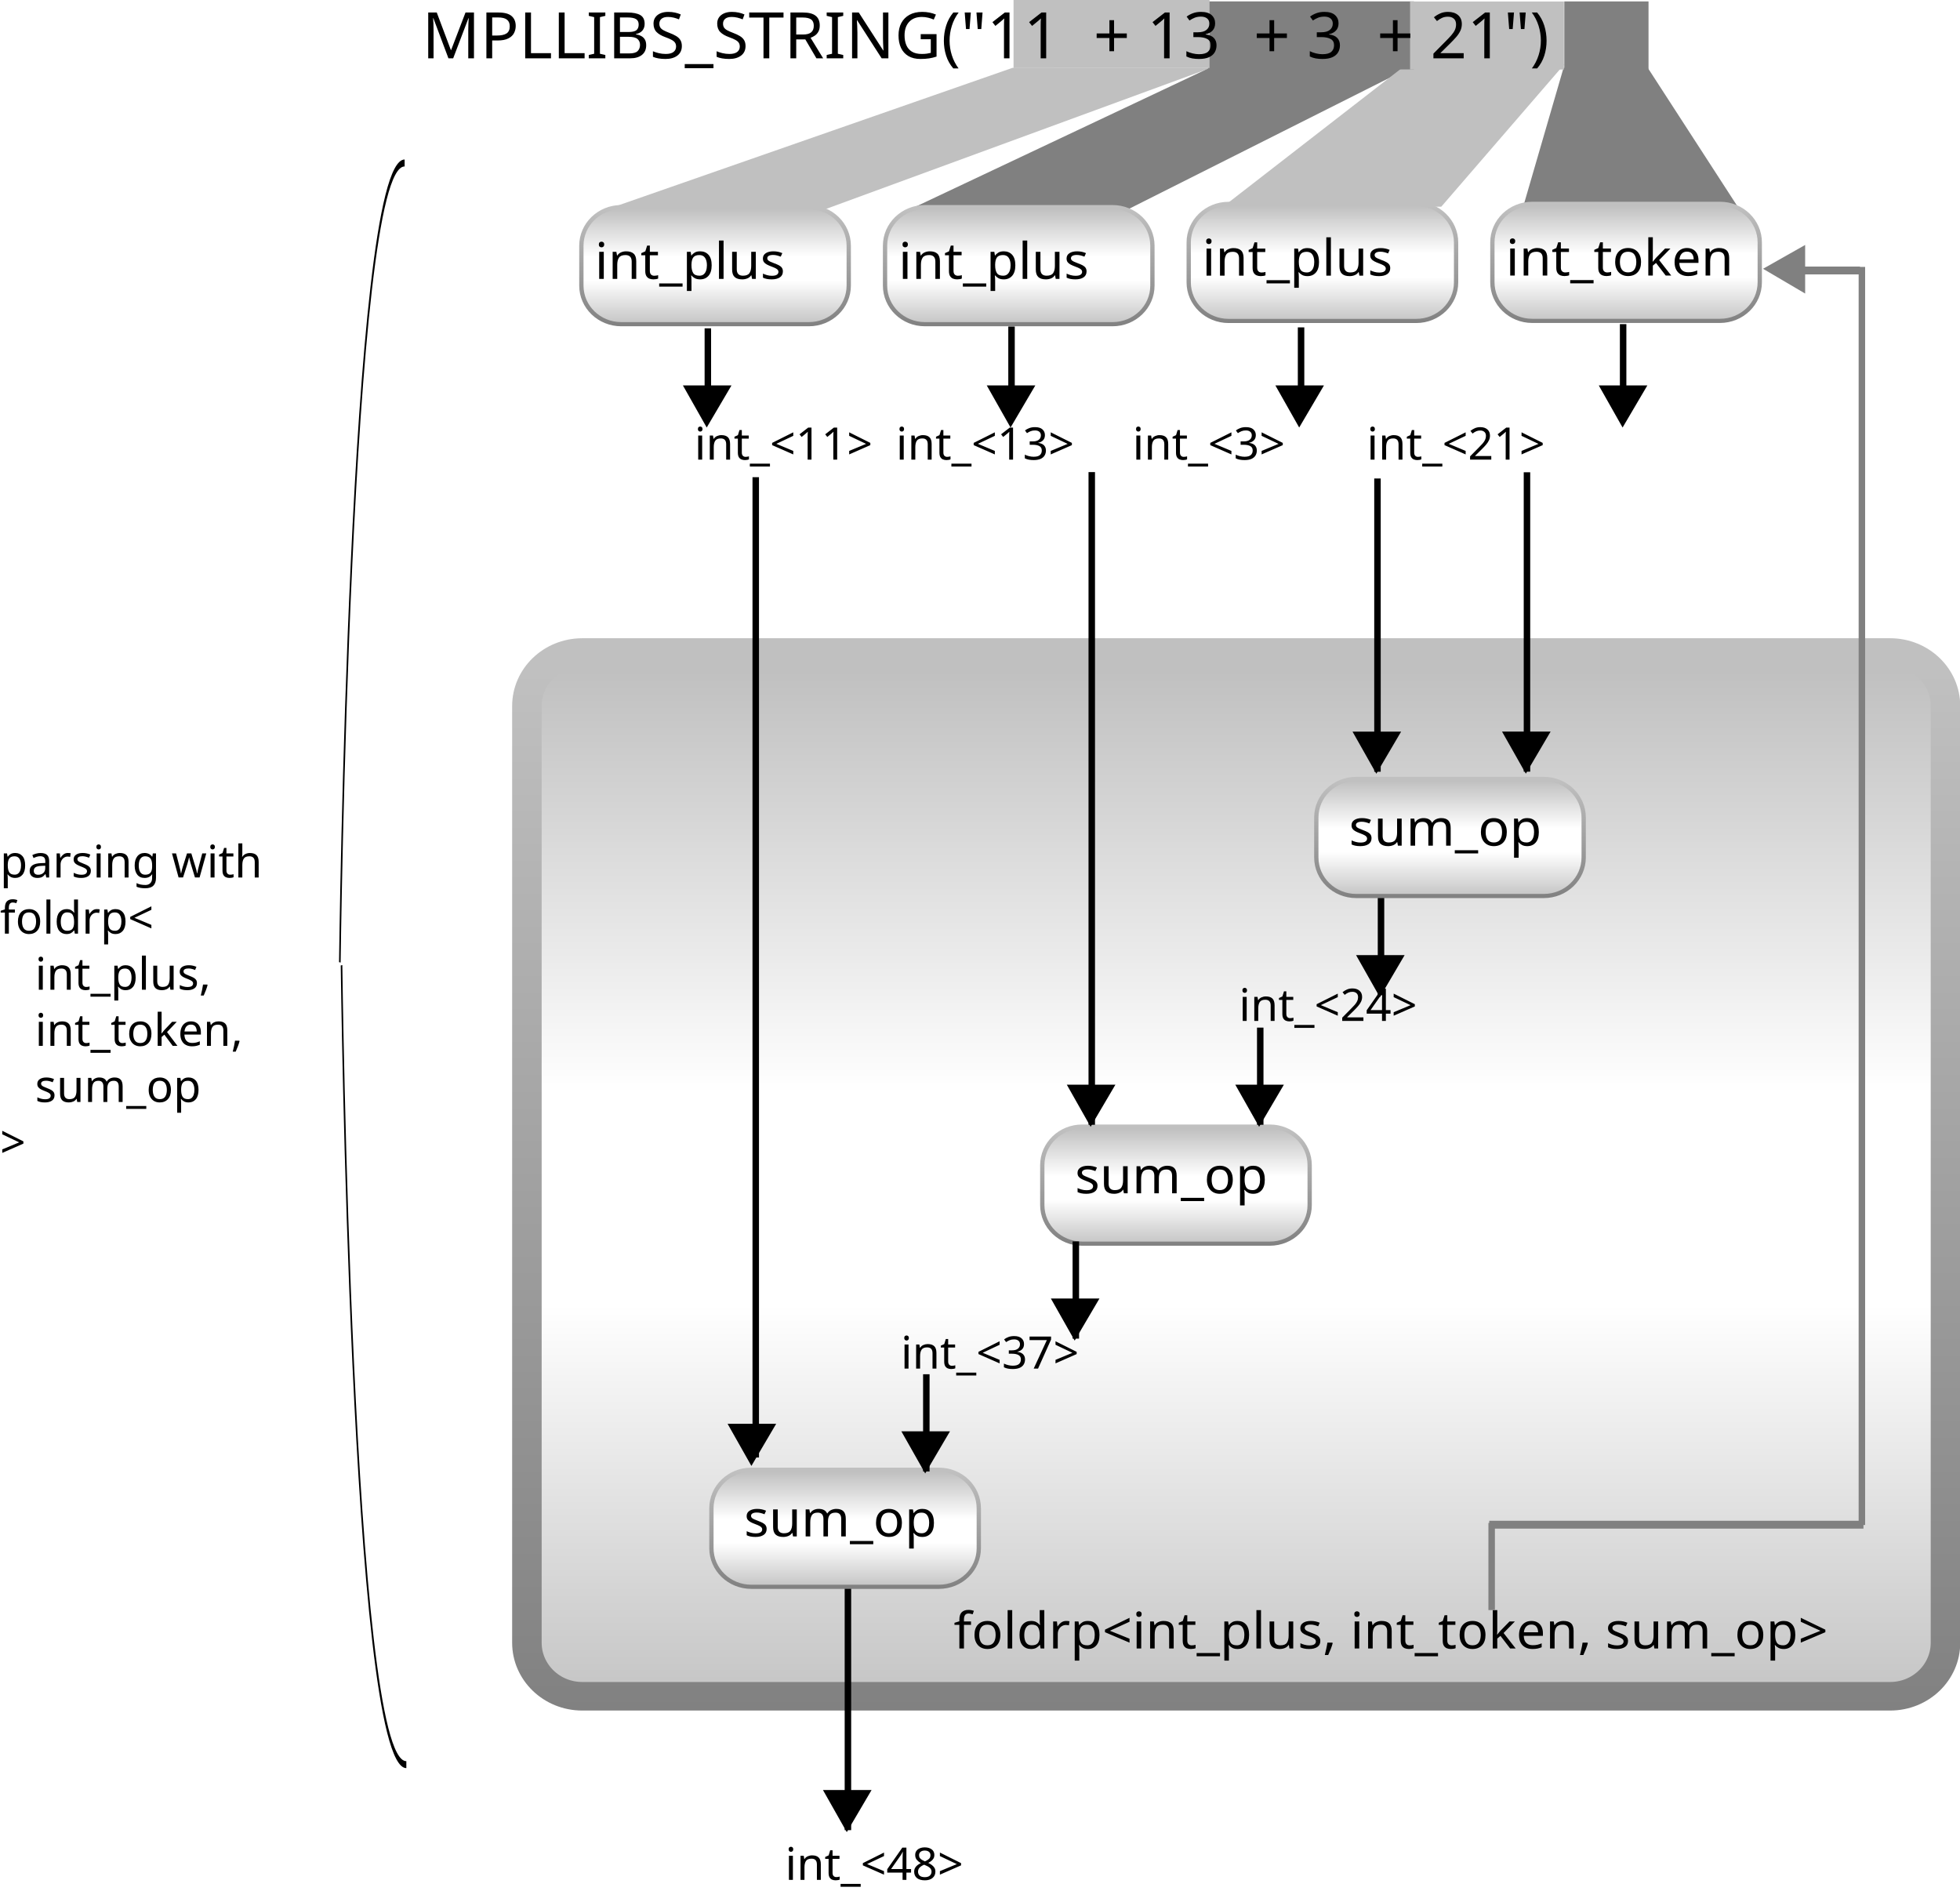
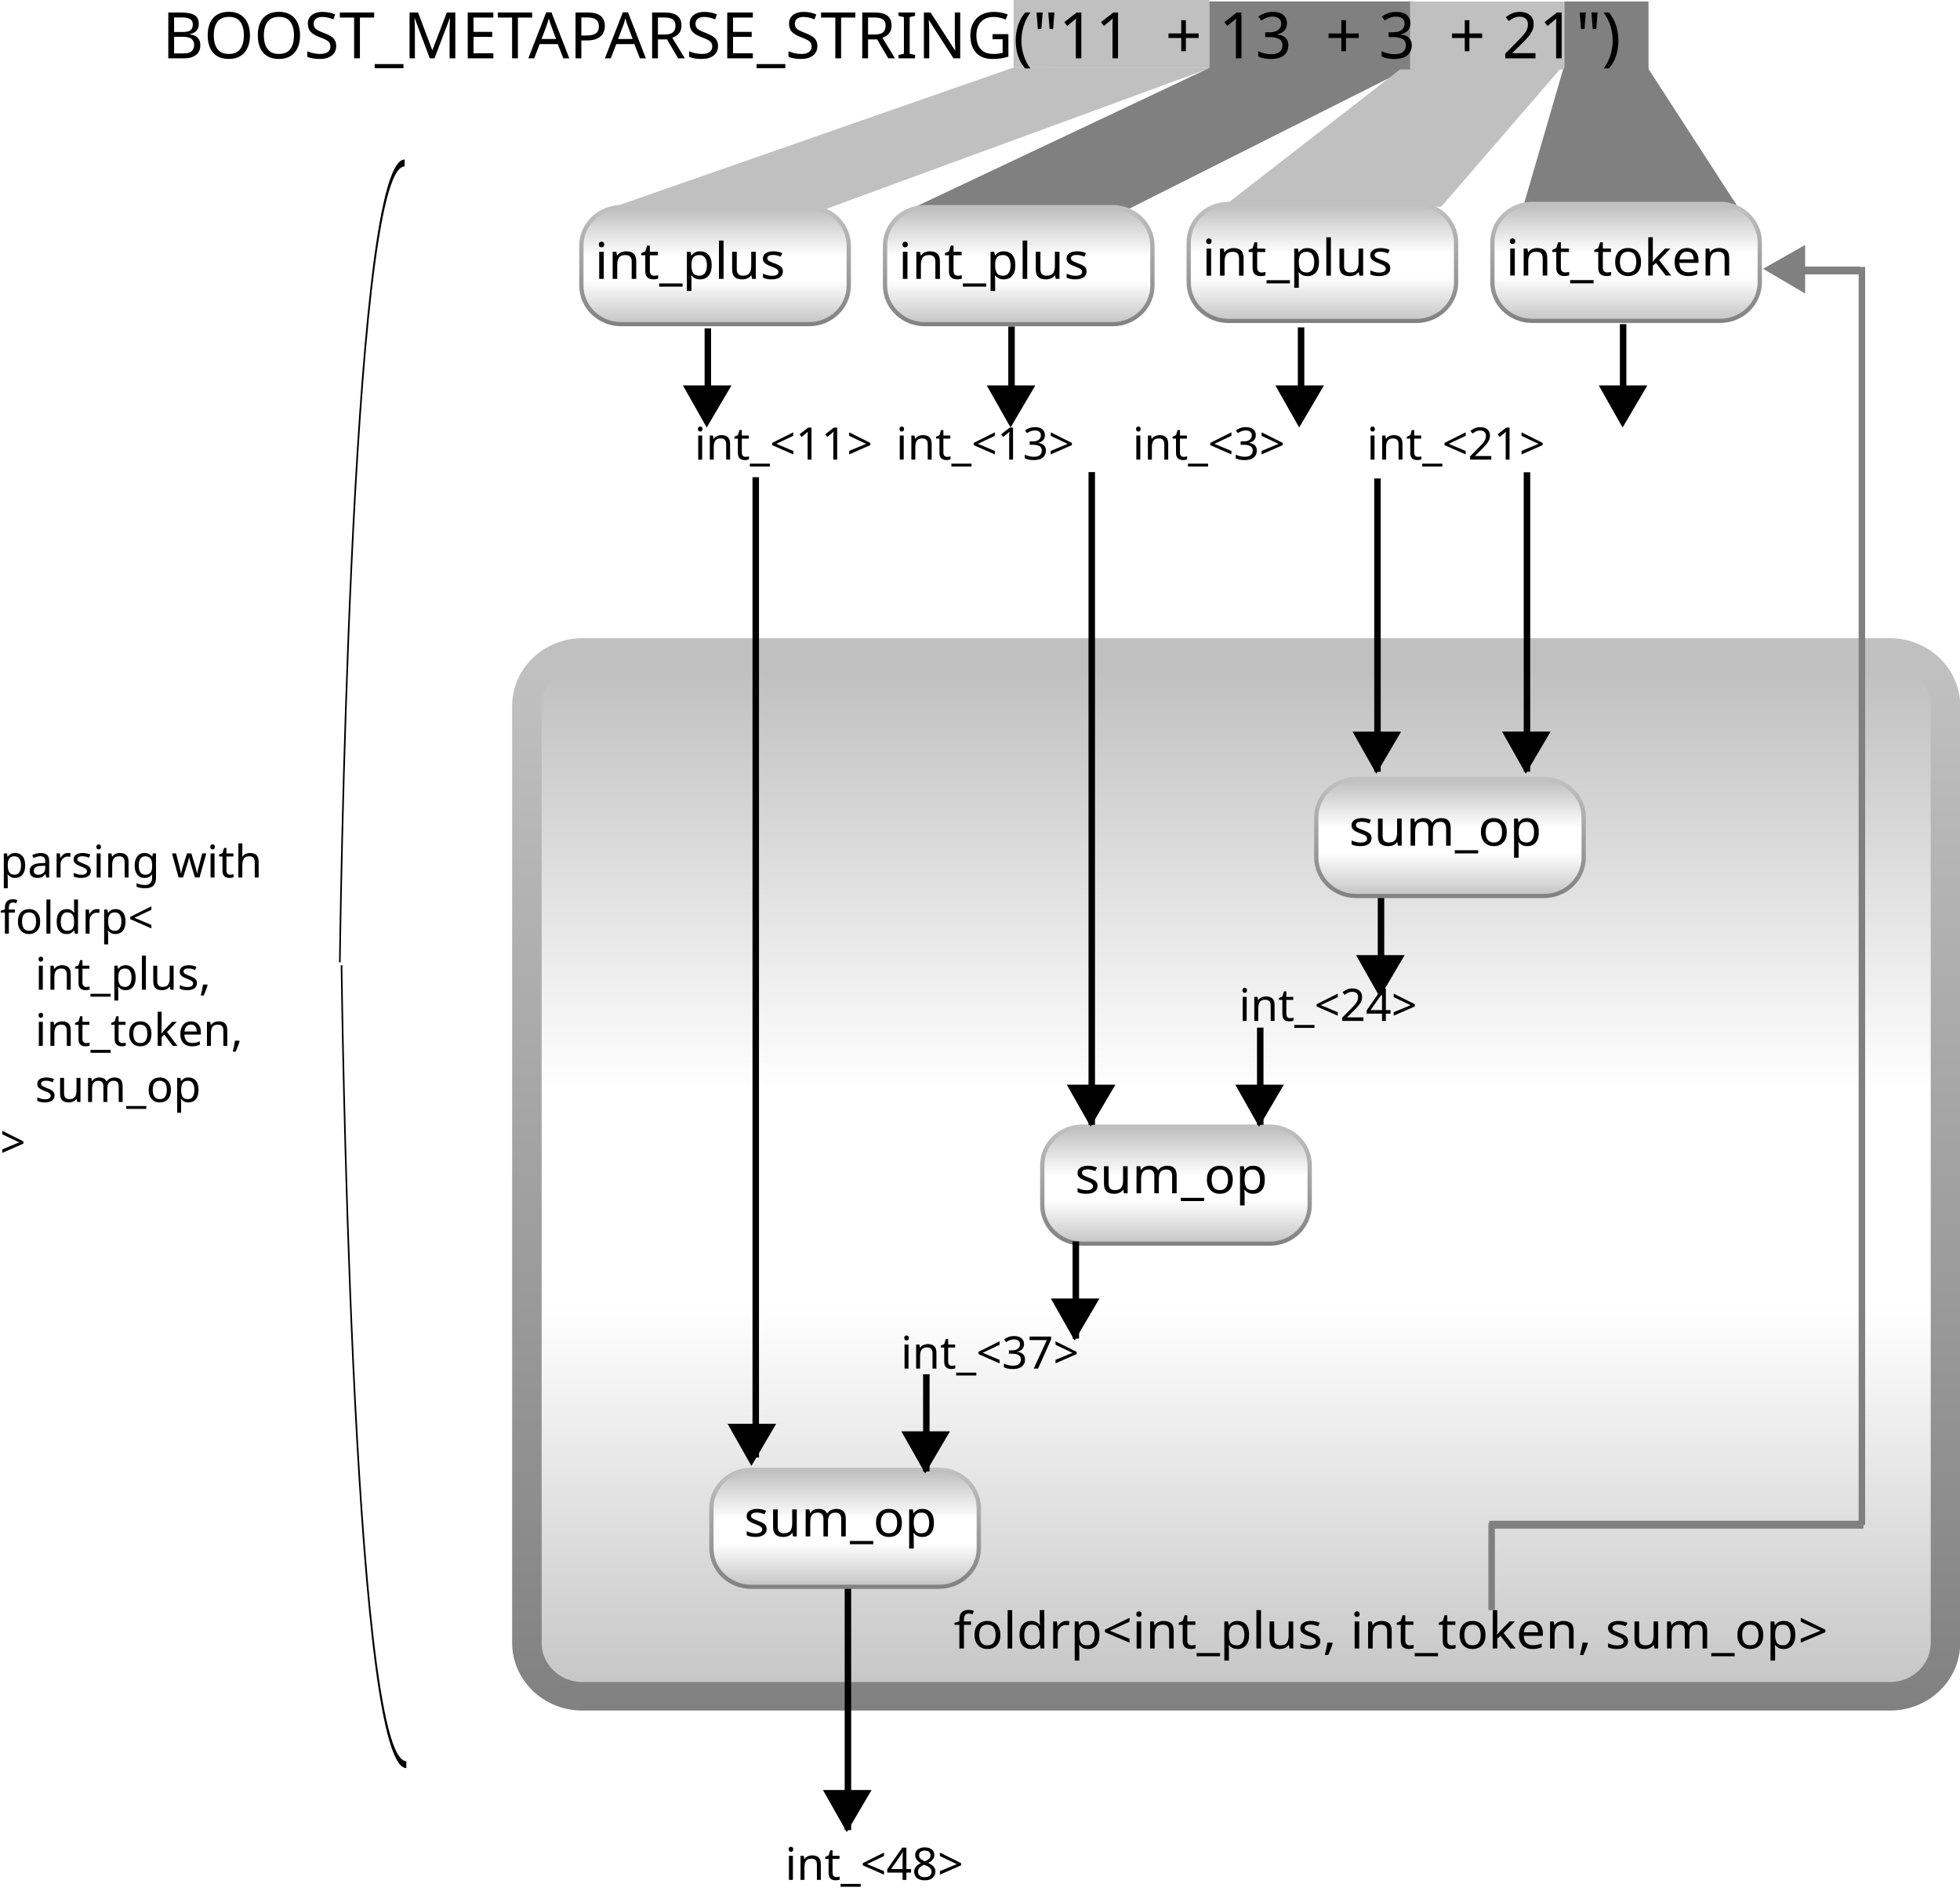
<svg xmlns="http://www.w3.org/2000/svg" xmlns:xlink="http://www.w3.org/1999/xlink" width="1222.27" height="1178.908" id="svg2" version="1.1">
  <defs id="defs4">
    <linearGradient id="linearGradient18419">
      <stop style="stop-color:#808080;stop-opacity:1;" offset="0" id="stop18421" />
      <stop style="stop-color:#ffffff;stop-opacity:1;" offset="1" id="stop18423" />
    </linearGradient>
    <linearGradient id="linearGradient4707">
      <stop id="stop4709" offset="0" style="stop-color:#c0c0c0;stop-opacity:1;" />
      <stop style="stop-color:#ffffff;stop-opacity:1;" offset="0.4" id="stop4711" />
      <stop id="stop4713" offset="0.6" style="stop-color:#ffffff;stop-opacity:1;" />
      <stop id="stop4715" offset="1" style="stop-color:#c0c0c0;stop-opacity:1;" />
    </linearGradient>
    <linearGradient id="linearGradient5254-5">
      <stop style="stop-color:#c0c0c0;stop-opacity:1;" offset="0" id="stop5256-7" />
      <stop style="stop-color:#808080;stop-opacity:1;" offset="1" id="stop5262-7" />
    </linearGradient>
    <linearGradient id="linearGradient4707-3">
      <stop id="stop4709-1" offset="0" style="stop-color:#c0c0c0;stop-opacity:1;" />
      <stop style="stop-color:#ffffff;stop-opacity:1;" offset="0.4" id="stop4711-4" />
      <stop id="stop4713-1" offset="0.6" style="stop-color:#ffffff;stop-opacity:1;" />
      <stop id="stop4715-4" offset="1" style="stop-color:#c0c0c0;stop-opacity:1;" />
    </linearGradient>
    <linearGradient id="linearGradient5254-5-2">
      <stop style="stop-color:#c0c0c0;stop-opacity:1;" offset="0" id="stop5256-7-9" />
      <stop style="stop-color:#808080;stop-opacity:1;" offset="1" id="stop5262-7-9" />
    </linearGradient>
    <linearGradient id="linearGradient4707-6">
      <stop id="stop4709-2" offset="0" style="stop-color:#c0c0c0;stop-opacity:1;" />
      <stop style="stop-color:#ffffff;stop-opacity:1;" offset="0.4" id="stop4711-0" />
      <stop id="stop4713-2" offset="0.6" style="stop-color:#ffffff;stop-opacity:1;" />
      <stop id="stop4715-5" offset="1" style="stop-color:#c0c0c0;stop-opacity:1;" />
    </linearGradient>
    <linearGradient id="linearGradient5254-5-5">
      <stop style="stop-color:#c0c0c0;stop-opacity:1;" offset="0" id="stop5256-7-4" />
      <stop style="stop-color:#808080;stop-opacity:1;" offset="1" id="stop5262-7-96" />
    </linearGradient>
    <linearGradient id="linearGradient4707-5">
      <stop id="stop4709-3" offset="0" style="stop-color:#c0c0c0;stop-opacity:1;" />
      <stop style="stop-color:#ffffff;stop-opacity:1;" offset="0.4" id="stop4711-9" />
      <stop id="stop4713-8" offset="0.6" style="stop-color:#ffffff;stop-opacity:1;" />
      <stop id="stop4715-8" offset="1" style="stop-color:#c0c0c0;stop-opacity:1;" />
    </linearGradient>
    <linearGradient id="linearGradient5254-5-3">
      <stop style="stop-color:#c0c0c0;stop-opacity:1;" offset="0" id="stop5256-7-43" />
      <stop style="stop-color:#808080;stop-opacity:1;" offset="1" id="stop5262-7-4" />
    </linearGradient>
    <linearGradient xlink:href="#linearGradient18419-7" id="linearGradient18429-4" x1="-108.934" y1="-376.169" x2="741.157" y2="-376.169" gradientUnits="userSpaceOnUse" />
    <linearGradient id="linearGradient18419-7">
      <stop style="stop-color:#808080;stop-opacity:1;" offset="0" id="stop18421-0" />
      <stop style="stop-color:#ffffff;stop-opacity:1;" offset="1" id="stop18423-4" />
    </linearGradient>
    <linearGradient xlink:href="#linearGradient18419-0" id="linearGradient18429-7" x1="-108.934" y1="-376.169" x2="741.157" y2="-376.169" gradientUnits="userSpaceOnUse" />
    <linearGradient id="linearGradient18419-0">
      <stop style="stop-color:#808080;stop-opacity:1;" offset="0" id="stop18421-8" />
      <stop style="stop-color:#ffffff;stop-opacity:1;" offset="1" id="stop18423-1" />
    </linearGradient>
    <linearGradient xlink:href="#linearGradient18419-05" id="linearGradient18429-5" x1="-108.934" y1="-376.169" x2="741.157" y2="-376.169" gradientUnits="userSpaceOnUse" />
    <linearGradient id="linearGradient18419-05">
      <stop style="stop-color:#808080;stop-opacity:1;" offset="0" id="stop18421-06" />
      <stop style="stop-color:#ffffff;stop-opacity:1;" offset="1" id="stop18423-0" />
    </linearGradient>
    <linearGradient xlink:href="#linearGradient4707" id="linearGradient18600" gradientUnits="userSpaceOnUse" gradientTransform="matrix(0.4259672,0,0,0.5737611,615.1816,202.433)" spreadMethod="pad" x1="-1057.143" y1="-137.638" x2="-1057.143" y2="108.076" />
    <linearGradient xlink:href="#linearGradient5254-5" id="linearGradient18602" gradientUnits="userSpaceOnUse" gradientTransform="matrix(0.4259672,0,0,0.5737611,615.1816,202.433)" x1="-1057.143" y1="-137.638" x2="-1057.143" y2="108.076" />
    <linearGradient xlink:href="#linearGradient4707-3" id="linearGradient18604" gradientUnits="userSpaceOnUse" gradientTransform="matrix(0.4259672,0,0,0.5737611,615.1816,202.433)" spreadMethod="pad" x1="-1057.143" y1="-137.638" x2="-1057.143" y2="108.076" />
    <linearGradient xlink:href="#linearGradient5254-5-2" id="linearGradient18606" gradientUnits="userSpaceOnUse" gradientTransform="matrix(0.4259672,0,0,0.5737611,615.1816,202.433)" x1="-1057.143" y1="-137.638" x2="-1057.143" y2="108.076" />
    <linearGradient xlink:href="#linearGradient4707-6" id="linearGradient18608" gradientUnits="userSpaceOnUse" gradientTransform="matrix(0.4259672,0,0,0.5737611,615.1816,202.433)" spreadMethod="pad" x1="-1057.143" y1="-137.638" x2="-1057.143" y2="108.076" />
    <linearGradient xlink:href="#linearGradient5254-5-5" id="linearGradient18610" gradientUnits="userSpaceOnUse" gradientTransform="matrix(0.4259672,0,0,0.5737611,615.1816,202.433)" x1="-1057.143" y1="-137.638" x2="-1057.143" y2="108.076" />
    <linearGradient xlink:href="#linearGradient4707-5" id="linearGradient18612" gradientUnits="userSpaceOnUse" gradientTransform="matrix(0.4259672,0,0,0.5737611,615.1816,202.433)" spreadMethod="pad" x1="-1057.143" y1="-137.638" x2="-1057.143" y2="108.076" />
    <linearGradient xlink:href="#linearGradient5254-5-3" id="linearGradient18614" gradientUnits="userSpaceOnUse" gradientTransform="matrix(0.4259672,0,0,0.5737611,615.1816,202.433)" x1="-1057.143" y1="-137.638" x2="-1057.143" y2="108.076" />
    <linearGradient id="linearGradient4707-4">
      <stop id="stop4709-31" offset="0" style="stop-color:#c0c0c0;stop-opacity:1;" />
      <stop style="stop-color:#ffffff;stop-opacity:1;" offset="0.4" id="stop4711-7" />
      <stop id="stop4713-22" offset="0.6" style="stop-color:#ffffff;stop-opacity:1;" />
      <stop id="stop4715-3" offset="1" style="stop-color:#c0c0c0;stop-opacity:1;" />
    </linearGradient>
    <linearGradient id="linearGradient5254-5-1">
      <stop style="stop-color:#c0c0c0;stop-opacity:1;" offset="0" id="stop5256-7-94" />
      <stop style="stop-color:#808080;stop-opacity:1;" offset="1" id="stop5262-7-7" />
    </linearGradient>
    <linearGradient id="linearGradient4707-4-9">
      <stop id="stop4709-31-7" offset="0" style="stop-color:#c0c0c0;stop-opacity:1;" />
      <stop style="stop-color:#ffffff;stop-opacity:1;" offset="0.4" id="stop4711-7-9" />
      <stop id="stop4713-22-9" offset="0.6" style="stop-color:#ffffff;stop-opacity:1;" />
      <stop id="stop4715-3-1" offset="1" style="stop-color:#c0c0c0;stop-opacity:1;" />
    </linearGradient>
    <linearGradient id="linearGradient5254-5-1-3">
      <stop style="stop-color:#c0c0c0;stop-opacity:1;" offset="0" id="stop5256-7-94-4" />
      <stop style="stop-color:#808080;stop-opacity:1;" offset="1" id="stop5262-7-7-0" />
    </linearGradient>
    <linearGradient id="linearGradient4707-4-9-3">
      <stop id="stop4709-31-7-0" offset="0" style="stop-color:#c0c0c0;stop-opacity:1;" />
      <stop style="stop-color:#ffffff;stop-opacity:1;" offset="0.4" id="stop4711-7-9-0" />
      <stop id="stop4713-22-9-6" offset="0.6" style="stop-color:#ffffff;stop-opacity:1;" />
      <stop id="stop4715-3-1-2" offset="1" style="stop-color:#c0c0c0;stop-opacity:1;" />
    </linearGradient>
    <linearGradient id="linearGradient5254-5-1-3-2">
      <stop style="stop-color:#c0c0c0;stop-opacity:1;" offset="0" id="stop5256-7-94-4-5" />
      <stop style="stop-color:#808080;stop-opacity:1;" offset="1" id="stop5262-7-7-0-3" />
    </linearGradient>
    <linearGradient id="linearGradient4707-4-9-1">
      <stop id="stop4709-31-7-8" offset="0" style="stop-color:#c0c0c0;stop-opacity:1;" />
      <stop style="stop-color:#ffffff;stop-opacity:1;" offset="0.4" id="stop4711-7-9-9" />
      <stop id="stop4713-22-9-7" offset="0.6" style="stop-color:#ffffff;stop-opacity:1;" />
      <stop id="stop4715-3-1-21" offset="1" style="stop-color:#c0c0c0;stop-opacity:1;" />
    </linearGradient>
    <linearGradient id="linearGradient5254-5-1-3-26">
      <stop style="stop-color:#c0c0c0;stop-opacity:1;" offset="0" id="stop5256-7-94-4-7" />
      <stop style="stop-color:#808080;stop-opacity:1;" offset="1" id="stop5262-7-7-0-5" />
    </linearGradient>
    <linearGradient xlink:href="#linearGradient4707-2" id="linearGradient18600-2" gradientUnits="userSpaceOnUse" gradientTransform="matrix(2.259972,0,0,5.115395,3228.519,1545.37)" spreadMethod="pad" x1="-1057.143" y1="-137.638" x2="-1057.143" y2="108.076" />
    <linearGradient id="linearGradient4707-2">
      <stop id="stop4709-30" offset="0" style="stop-color:#c0c0c0;stop-opacity:1;" />
      <stop style="stop-color:#ffffff;stop-opacity:1;" offset="0.4" id="stop4711-8" />
      <stop id="stop4713-9" offset="0.6" style="stop-color:#ffffff;stop-opacity:1;" />
      <stop id="stop4715-84" offset="1" style="stop-color:#c0c0c0;stop-opacity:1;" />
    </linearGradient>
    <linearGradient xlink:href="#linearGradient5254-5-4" id="linearGradient18602-6" gradientUnits="userSpaceOnUse" gradientTransform="matrix(2.259972,0,0,5.115395,3228.519,1545.37)" x1="-1057.143" y1="-137.638" x2="-1057.143" y2="108.076" />
    <linearGradient id="linearGradient5254-5-4">
      <stop style="stop-color:#c0c0c0;stop-opacity:1;" offset="0" id="stop5256-7-0" />
      <stop style="stop-color:#808080;stop-opacity:1;" offset="1" id="stop5262-7-8" />
    </linearGradient>
    <linearGradient id="linearGradient4707-4-9-1-3">
      <stop id="stop4709-31-7-8-2" offset="0" style="stop-color:#c0c0c0;stop-opacity:1;" />
      <stop style="stop-color:#ffffff;stop-opacity:1;" offset="0.4" id="stop4711-7-9-9-1" />
      <stop id="stop4713-22-9-7-6" offset="0.6" style="stop-color:#ffffff;stop-opacity:1;" />
      <stop id="stop4715-3-1-21-5" offset="1" style="stop-color:#c0c0c0;stop-opacity:1;" />
    </linearGradient>
    <linearGradient id="linearGradient5254-5-1-3-26-2">
      <stop style="stop-color:#c0c0c0;stop-opacity:1;" offset="0" id="stop5256-7-94-4-7-2" />
      <stop style="stop-color:#808080;stop-opacity:1;" offset="1" id="stop5262-7-7-0-5-1" />
    </linearGradient>
    <linearGradient id="linearGradient4707-4-9-3-3">
      <stop id="stop4709-31-7-0-3" offset="0" style="stop-color:#c0c0c0;stop-opacity:1;" />
      <stop style="stop-color:#ffffff;stop-opacity:1;" offset="0.4" id="stop4711-7-9-0-5" />
      <stop id="stop4713-22-9-6-2" offset="0.6" style="stop-color:#ffffff;stop-opacity:1;" />
      <stop id="stop4715-3-1-2-6" offset="1" style="stop-color:#c0c0c0;stop-opacity:1;" />
    </linearGradient>
    <linearGradient id="linearGradient5254-5-1-3-2-1">
      <stop style="stop-color:#c0c0c0;stop-opacity:1;" offset="0" id="stop5256-7-94-4-5-8" />
      <stop style="stop-color:#808080;stop-opacity:1;" offset="1" id="stop5262-7-7-0-3-2" />
    </linearGradient>
    <linearGradient id="linearGradient4707-4-9-14">
      <stop id="stop4709-31-7-7" offset="0" style="stop-color:#c0c0c0;stop-opacity:1;" />
      <stop style="stop-color:#ffffff;stop-opacity:1;" offset="0.4" id="stop4711-7-9-1" />
      <stop id="stop4713-22-9-2" offset="0.6" style="stop-color:#ffffff;stop-opacity:1;" />
      <stop id="stop4715-3-1-6" offset="1" style="stop-color:#c0c0c0;stop-opacity:1;" />
    </linearGradient>
    <linearGradient id="linearGradient5254-5-1-3-1">
      <stop style="stop-color:#c0c0c0;stop-opacity:1;" offset="0" id="stop5256-7-94-4-76" />
      <stop style="stop-color:#808080;stop-opacity:1;" offset="1" id="stop5262-7-7-0-0" />
    </linearGradient>
    <linearGradient id="linearGradient4707-4-3">
      <stop id="stop4709-31-0" offset="0" style="stop-color:#c0c0c0;stop-opacity:1;" />
      <stop style="stop-color:#ffffff;stop-opacity:1;" offset="0.4" id="stop4711-7-2" />
      <stop id="stop4713-22-95" offset="0.6" style="stop-color:#ffffff;stop-opacity:1;" />
      <stop id="stop4715-3-4" offset="1" style="stop-color:#c0c0c0;stop-opacity:1;" />
    </linearGradient>
    <linearGradient id="linearGradient5254-5-1-4">
      <stop style="stop-color:#c0c0c0;stop-opacity:1;" offset="0" id="stop5256-7-94-9" />
      <stop style="stop-color:#808080;stop-opacity:1;" offset="1" id="stop5262-7-7-6" />
    </linearGradient>
    <linearGradient xlink:href="#linearGradient4707-4-9-1-9" id="linearGradient3189-3-9-3" gradientUnits="userSpaceOnUse" gradientTransform="matrix(0.4259672,0,0,0.5737611,615.1816,202.433)" spreadMethod="pad" x1="-1057.143" y1="-137.638" x2="-1057.143" y2="108.076" />
    <linearGradient id="linearGradient4707-4-9-1-9">
      <stop id="stop4709-31-7-8-6" offset="0" style="stop-color:#c0c0c0;stop-opacity:1;" />
      <stop style="stop-color:#ffffff;stop-opacity:1;" offset="0.4" id="stop4711-7-9-9-5" />
      <stop id="stop4713-22-9-7-7" offset="0.6" style="stop-color:#ffffff;stop-opacity:1;" />
      <stop id="stop4715-3-1-21-58" offset="1" style="stop-color:#c0c0c0;stop-opacity:1;" />
    </linearGradient>
    <linearGradient xlink:href="#linearGradient5254-5-1-3-26-7" id="linearGradient3191-9-9-6" gradientUnits="userSpaceOnUse" gradientTransform="matrix(0.4259672,0,0,0.5737611,615.1816,202.433)" x1="-1057.143" y1="-137.638" x2="-1057.143" y2="108.076" />
    <linearGradient id="linearGradient5254-5-1-3-26-7">
      <stop style="stop-color:#c0c0c0;stop-opacity:1;" offset="0" id="stop5256-7-94-4-7-6" />
      <stop style="stop-color:#808080;stop-opacity:1;" offset="1" id="stop5262-7-7-0-5-9" />
    </linearGradient>
    <linearGradient xlink:href="#linearGradient4707-4-9-3-6" id="linearGradient3189-3-7-4" gradientUnits="userSpaceOnUse" gradientTransform="matrix(0.4259672,0,0,0.5737611,615.1816,202.433)" spreadMethod="pad" x1="-1057.143" y1="-137.638" x2="-1057.143" y2="108.076" />
    <linearGradient id="linearGradient4707-4-9-3-6">
      <stop id="stop4709-31-7-0-0" offset="0" style="stop-color:#c0c0c0;stop-opacity:1;" />
      <stop style="stop-color:#ffffff;stop-opacity:1;" offset="0.4" id="stop4711-7-9-0-8" />
      <stop id="stop4713-22-9-6-4" offset="0.6" style="stop-color:#ffffff;stop-opacity:1;" />
      <stop id="stop4715-3-1-2-1" offset="1" style="stop-color:#c0c0c0;stop-opacity:1;" />
    </linearGradient>
    <linearGradient xlink:href="#linearGradient5254-5-1-3-2-4" id="linearGradient3191-9-7-9" gradientUnits="userSpaceOnUse" gradientTransform="matrix(0.4259672,0,0,0.5737611,615.1816,202.433)" x1="-1057.143" y1="-137.638" x2="-1057.143" y2="108.076" />
    <linearGradient id="linearGradient5254-5-1-3-2-4">
      <stop style="stop-color:#c0c0c0;stop-opacity:1;" offset="0" id="stop5256-7-94-4-5-9" />
      <stop style="stop-color:#808080;stop-opacity:1;" offset="1" id="stop5262-7-7-0-3-0" />
    </linearGradient>
    <linearGradient xlink:href="#linearGradient4707-4-9-4" id="linearGradient3189-3-79" gradientUnits="userSpaceOnUse" gradientTransform="matrix(0.4259672,0,0,0.5737611,615.1816,202.433)" spreadMethod="pad" x1="-1057.143" y1="-137.638" x2="-1057.143" y2="108.076" />
    <linearGradient id="linearGradient4707-4-9-4">
      <stop id="stop4709-31-7-84" offset="0" style="stop-color:#c0c0c0;stop-opacity:1;" />
      <stop style="stop-color:#ffffff;stop-opacity:1;" offset="0.4" id="stop4711-7-9-8" />
      <stop id="stop4713-22-9-4" offset="0.6" style="stop-color:#ffffff;stop-opacity:1;" />
      <stop id="stop4715-3-1-5" offset="1" style="stop-color:#c0c0c0;stop-opacity:1;" />
    </linearGradient>
    <linearGradient xlink:href="#linearGradient5254-5-1-3-7" id="linearGradient3191-9-6" gradientUnits="userSpaceOnUse" gradientTransform="matrix(0.4259672,0,0,0.5737611,615.1816,202.433)" x1="-1057.143" y1="-137.638" x2="-1057.143" y2="108.076" />
    <linearGradient id="linearGradient5254-5-1-3-7">
      <stop style="stop-color:#c0c0c0;stop-opacity:1;" offset="0" id="stop5256-7-94-4-8" />
      <stop style="stop-color:#808080;stop-opacity:1;" offset="1" id="stop5262-7-7-0-56" />
    </linearGradient>
    <linearGradient id="linearGradient4707-4-31">
      <stop id="stop4709-31-3" offset="0" style="stop-color:#c0c0c0;stop-opacity:1;" />
      <stop style="stop-color:#ffffff;stop-opacity:1;" offset="0.4" id="stop4711-7-1" />
      <stop id="stop4713-22-1" offset="0.6" style="stop-color:#ffffff;stop-opacity:1;" />
      <stop id="stop4715-3-2" offset="1" style="stop-color:#c0c0c0;stop-opacity:1;" />
    </linearGradient>
    <linearGradient id="linearGradient5254-5-1-7">
      <stop style="stop-color:#c0c0c0;stop-opacity:1;" offset="0" id="stop5256-7-94-0" />
      <stop style="stop-color:#808080;stop-opacity:1;" offset="1" id="stop5262-7-7-2" />
    </linearGradient>
  </defs>
  <g id="layer1" transform="translate(358.0684,-242.2198)">
    <g transform="matrix(0.5415107,0,0,0.5239281,-43.46532,219.8491)" id="g17514-9">
      <rect ry="63.697" y="819.375" x="25.816" height="1242.31" width="1633.637" id="rect5215-5-4" style="fill:url(#linearGradient18600-2);fill-opacity:1;stroke:url(#linearGradient18602-6);stroke-width:34.001;stroke-linejoin:round;stroke-miterlimit:4;stroke-dasharray:none" />
      <text id="text5640-00-0" y="2004.839" x="517.297" style="font-size:40px;font-style:normal;font-weight:normal;line-height:125%;letter-spacing:0px;word-spacing:0px;fill:#000000;fill-opacity:1;stroke:none;font-family:Sans" xml:space="preserve">
        <tspan y="2004.839" x="517.297" id="tspan5642-9-80" style="font-size:60.077px">foldrp&lt;int_plus, int_token, sum_op&gt;</tspan>
      </text>
    </g>
    <path style="fill:#c0c0c0;fill-opacity:1" id="rect17648" d="m 273.367,284.517 123.327,0.129 -242.437,88.893 -136.074,0 z" />
    <path style="fill:#808080;fill-opacity:1" id="rect17648-3" d="m 396.201,284.541 124.337,0.129 -176.777,88.893 -136.074,0 z" />
    <path style="fill:#c0c0c0;fill-opacity:1" id="rect17648-37" d="m 519.414,282.115 98.073,0.129 -76.772,88.893 -136.074,0 z" />
    <path style="fill:#808080;fill-opacity:1" id="rect17648-5" d="m 616.967,284.541 52.616,0.129 57.578,88.893 -136.074,0 z" />
    <rect style="fill:#808080;fill-opacity:1" y="243.108" x="-669.965" height="42.426" width="52.528" id="rect18516-4-8" transform="scale(-1,1)" />
    <rect style="fill:#808080;fill-opacity:1" y="243.088" x="395.396" height="42.426" width="128.289" id="rect18516-4" />
    <rect style="fill:#c0c0c0;fill-opacity:1" y="243.149" x="521.254" height="42.426" width="95.964" id="rect18516-6" />
    <rect style="fill:#c0c0c0;fill-opacity:1" y="242.22" x="273.98" height="42.426" width="122.228" id="rect18516" />
-     <text xml:space="preserve" style="font-size:40px;font-style:normal;font-weight:normal;line-height:125%;letter-spacing:0px;word-spacing:0px;fill:#000000;fill-opacity:1;stroke:none;font-family:Sans" x="-94.904" y="278.585" id="text2985">
-       <tspan id="tspan2987" x="-94.904" y="278.585">MPLLIBS_STRING("11  + 13  + 3  + 21")</tspan>
+     <text xml:space="preserve" style="font-size:40px;font-style:normal;font-weight:normal;text-align:end;line-height:125%;letter-spacing:0px;word-spacing:0px;text-anchor:end;fill:#000000;fill-opacity:1;stroke:none;font-family:Sans" x="704.776" y="278.585" id="text2985">
+       <tspan id="tspan2987" x="704.776" y="278.585">BOOST_METAPARSE_STRING("11  + 13  + 3  + 21")</tspan>
    </text>
    <g transform="matrix(0.5415107,0,0,0.5239281,-1.763825,307.9855)" id="g17514">
      <rect ry="45.901" y="121.003" x="11.525" height="139.342" width="307.913" id="rect5215-5" style="fill:url(#linearGradient18600);fill-opacity:1;stroke:url(#linearGradient18602);stroke-width:4.944;stroke-linejoin:round;stroke-miterlimit:4;stroke-dasharray:none" />
      <text id="text5640-00" y="206.412" x="26.949" style="font-size:40px;font-style:normal;font-weight:normal;line-height:125%;letter-spacing:0px;word-spacing:0px;fill:#000000;fill-opacity:1;stroke:none;font-family:Sans" xml:space="preserve">
        <tspan y="206.412" x="26.949" id="tspan5642-9" style="font-size:60.077px">int_plus</tspan>
      </text>
    </g>
    <g transform="matrix(0.5415107,0,0,0.5239281,187.6078,307.9855)" id="g17514-2">
      <rect ry="45.901" y="121.003" x="11.525" height="139.342" width="307.913" id="rect5215-5-1" style="fill:url(#linearGradient18604);fill-opacity:1;stroke:url(#linearGradient18606);stroke-width:4.944;stroke-linejoin:round;stroke-miterlimit:4;stroke-dasharray:none" />
      <text id="text5640-00-3" y="206.412" x="26.949" style="font-size:40px;font-style:normal;font-weight:normal;line-height:125%;letter-spacing:0px;word-spacing:0px;fill:#000000;fill-opacity:1;stroke:none;font-family:Sans" xml:space="preserve">
        <tspan y="206.412" x="26.949" id="tspan5642-9-8" style="font-size:60.077px">int_plus</tspan>
      </text>
    </g>
    <g transform="matrix(0.5415107,0,0,0.5239281,376.9795,305.9652)" id="g17514-1">
      <rect ry="45.901" y="121.003" x="11.525" height="139.342" width="307.913" id="rect5215-5-8" style="fill:url(#linearGradient18608);fill-opacity:1;stroke:url(#linearGradient18610);stroke-width:4.944;stroke-linejoin:round;stroke-miterlimit:4;stroke-dasharray:none" />
      <text id="text5640-00-8" y="206.412" x="26.949" style="font-size:40px;font-style:normal;font-weight:normal;line-height:125%;letter-spacing:0px;word-spacing:0px;fill:#000000;fill-opacity:1;stroke:none;font-family:Sans" xml:space="preserve">
        <tspan y="206.412" x="26.949" id="tspan5642-9-3" style="font-size:60.077px">int_plus</tspan>
      </text>
    </g>
    <g transform="matrix(0.5415107,0,0,0.5239281,566.3511,305.9246)" id="g17514-3">
      <rect ry="45.901" y="121.003" x="11.525" height="139.342" width="307.913" id="rect5215-5-7" style="fill:url(#linearGradient18612);fill-opacity:1;stroke:url(#linearGradient18614);stroke-width:4.944;stroke-linejoin:round;stroke-miterlimit:4;stroke-dasharray:none" />
      <text id="text5640-00-7" y="206.412" x="26.949" style="font-size:40px;font-style:normal;font-weight:normal;line-height:125%;letter-spacing:0px;word-spacing:0px;fill:#000000;fill-opacity:1;stroke:none;font-family:Sans" xml:space="preserve">
        <tspan y="206.412" x="26.949" id="tspan5642-9-85" style="font-size:60.077px">int_token</tspan>
      </text>
    </g>
    <text xml:space="preserve" style="font-size:40px;font-style:normal;font-weight:normal;line-height:125%;letter-spacing:0px;word-spacing:0px;fill:#000000;fill-opacity:1;stroke:none;font-family:Sans" x="131.542" y="1414.524" id="text18736-8-6-4-7">
      <tspan id="tspan18738-3-1-6-1" x="131.542" y="1414.524" style="font-size:28px">int_&lt;48&gt;</tspan>
    </text>
    <rect style="fill:#000000;fill-opacity:1" id="rect18761-34-23" width="4.041" height="151.523" x="168.683" y="1231.989" />
    <path style="fill:#000000;fill-opacity:1" d="m 155.141,1358.499 30.305,0 -15.449,26.264 0,0 z" id="rect18817-7-45" />
    <g id="g3106-8-7" transform="matrix(1,0,0,4.328851,-113.8224,-844.6137)">
      <path id="path3086-6-4" d="m 8.081,274.545 c -34.345,0 -40.406,115.157 -40.406,115.157" style="fill:none;stroke:#000000;stroke-width:1px;stroke-linecap:butt;stroke-linejoin:miter;stroke-opacity:1" />
      <path id="path3086-0-1-1" d="m 9.147,505.281 c -34.345,0 -40.406,-115.157 -40.406,-115.157" style="fill:none;stroke:#000000;stroke-width:1px;stroke-linecap:butt;stroke-linejoin:miter;stroke-opacity:1" />
    </g>
    <text xml:space="preserve" style="font-size:40px;font-style:normal;font-weight:normal;text-align:start;line-height:125%;letter-spacing:0px;word-spacing:0px;text-anchor:start;fill:#000000;fill-opacity:1;stroke:none;font-family:Sans" x="-358.068" y="789.433" id="text3081-8-1">
      <tspan x="-358.068" y="789.433" style="font-size:28px;text-align:start;text-anchor:start" id="tspan3586-7">parsing with</tspan>
      <tspan x="-358.068" y="824.433" style="font-size:28px;text-align:start;text-anchor:start" id="tspan3668">foldrp&lt;</tspan>
      <tspan x="-358.068" y="859.433" style="font-size:28px;text-align:start;text-anchor:start" id="tspan3672">   int_plus,</tspan>
      <tspan x="-358.068" y="894.433" style="font-size:28px;text-align:start;text-anchor:start" id="tspan3674">   int_token,</tspan>
      <tspan x="-358.068" y="929.433" style="font-size:28px;text-align:start;text-anchor:start" id="tspan3219">   sum_op</tspan>
      <tspan x="-358.068" y="964.433" style="font-size:28px;text-align:start;text-anchor:start" id="tspan3670">&gt;</tspan>
    </text>
    <text xml:space="preserve" style="font-size:40px;font-style:normal;font-weight:normal;line-height:125%;letter-spacing:0px;word-spacing:0px;fill:#000000;fill-opacity:1;stroke:none;font-family:Sans" x="74.963" y="528.849" id="text18736">
      <tspan id="tspan18738" x="74.963" y="528.849" style="font-size:28px">int_&lt;11&gt;  int_&lt;13&gt;     int_&lt;3&gt;       int_&lt;21&gt;</tspan>
    </text>
    <rect style="fill:#000000;fill-opacity:1" id="rect18761" width="4.041" height="47.752" x="81.333" y="446.966" />
    <rect style="fill:#000000;fill-opacity:1" id="rect18761-1" width="4.041" height="44.895" x="270.705" y="445.842" />
    <rect style="fill:#000000;fill-opacity:1" id="rect18761-7" width="4.041" height="44.181" x="451.263" y="446.37" />
    <rect style="fill:#000000;fill-opacity:1" id="rect18761-3" width="4.041" height="46.323" x="652.106" y="444.349" />
    <path style="fill:#000000;fill-opacity:1" d="m 67.791,482.562 30.305,0 -15.449,26.264 0,0 z" id="rect18817" />
    <path style="fill:#000000;fill-opacity:1" d="m 257.268,482.562 30.305,0 -15.449,26.264 0,0 z" id="rect18817-9" />
    <path style="fill:#000000;fill-opacity:1" d="m 437.258,482.562 30.305,0 -15.449,26.264 0,0 z" id="rect18817-1" />
    <path style="fill:#000000;fill-opacity:1" d="m 638.934,482.562 30.305,0 -15.449,26.264 0,0 z" id="rect18817-8" />
    <rect style="fill:#808080;fill-opacity:1" id="rect18761-3-0-4" width="38.964" height="4.895" x="762.871" y="408.448" />
    <rect style="fill:#808080;fill-opacity:1" id="rect18761-3-0-4-1" width="233.376" height="4.895" x="570.626" y="1190.589" />
    <rect style="fill:#808080;fill-opacity:1" id="rect18761-34-4-9" width="4.041" height="784.559" x="800.998" y="408.666" />
    <rect style="fill:#808080;fill-opacity:1" id="rect18761-34-4-3" width="4.041" height="54.354" x="570.12" y="1191.931" />
    <path style="fill:#808080;fill-opacity:1" d="m 767.635,394.976 0,30.305 -26.264,-15.449 0,0 z" id="rect18817-0" />
    <g transform="matrix(0.5415107,0,0,0.5239281,408.0612,674.675)" id="g17514-32-2">
      <g id="g3184-8" transform="translate(89.54084,-19.28036)">
        <rect style="fill:url(#linearGradient3189-3-79);fill-opacity:1;stroke:url(#linearGradient3191-9-6);stroke-width:4.944;stroke-linejoin:round;stroke-miterlimit:4;stroke-dasharray:none" id="rect5215-5-3-2" width="307.913" height="139.342" x="11.525" y="121.003" ry="45.901" />
        <text xml:space="preserve" style="font-size:40px;font-style:normal;font-weight:normal;line-height:125%;letter-spacing:0px;word-spacing:0px;fill:#000000;fill-opacity:1;stroke:none;font-family:Sans" x="49.038" y="200.413" id="text5640-00-0-7">
          <tspan style="font-size:60.077px" id="tspan5642-9-5-3" x="49.038" y="200.413">sum_op</tspan>
        </text>
      </g>
    </g>
    <text xml:space="preserve" style="font-size:40px;font-style:normal;font-weight:normal;line-height:125%;letter-spacing:0px;word-spacing:0px;fill:#000000;fill-opacity:1;stroke:none;font-family:Sans" x="414.52" y="878.884" id="text18736-8-6-4">
      <tspan id="tspan18738-3-1-6" x="414.52" y="878.884" style="font-size:28px">int_&lt;24&gt;</tspan>
    </text>
    <g transform="matrix(0.5415107,0,0,0.5239281,237.1831,891.4733)" id="g17514-32-2-8">
      <g id="g3184-8-4" transform="translate(89.54084,-19.28036)">
        <rect style="fill:url(#linearGradient3189-3-7-4);fill-opacity:1;stroke:url(#linearGradient3191-9-7-9);stroke-width:4.944;stroke-linejoin:round;stroke-miterlimit:4;stroke-dasharray:none" id="rect5215-5-3-2-9" width="307.913" height="139.342" x="11.525" y="121.003" ry="45.901" />
        <text xml:space="preserve" style="font-size:40px;font-style:normal;font-weight:normal;line-height:125%;letter-spacing:0px;word-spacing:0px;fill:#000000;fill-opacity:1;stroke:none;font-family:Sans" x="49.038" y="200.413" id="text5640-00-0-7-0">
          <tspan style="font-size:60.077px" id="tspan5642-9-5-3-8" x="49.038" y="200.413">sum_op</tspan>
        </text>
      </g>
    </g>
    <text xml:space="preserve" style="font-size:40px;font-style:normal;font-weight:normal;line-height:125%;letter-spacing:0px;word-spacing:0px;fill:#000000;fill-opacity:1;stroke:none;font-family:Sans" x="203.641" y="1095.682" id="text18736-8-6-4-0">
      <tspan id="tspan18738-3-1-6-7" x="203.641" y="1095.682" style="font-size:28px">int_&lt;37&gt;</tspan>
    </text>
    <g transform="matrix(0.5415107,0,0,0.5239281,30.84807,1105.463)" id="g17514-32-2-2">
      <g id="g3184-8-5" transform="translate(89.54084,-19.28036)">
        <rect style="fill:url(#linearGradient3189-3-9-3);fill-opacity:1;stroke:url(#linearGradient3191-9-9-6);stroke-width:4.944;stroke-linejoin:round;stroke-miterlimit:4;stroke-dasharray:none" id="rect5215-5-3-2-5" width="307.913" height="139.342" x="11.525" y="121.003" ry="45.901" />
        <text xml:space="preserve" style="font-size:40px;font-style:normal;font-weight:normal;line-height:125%;letter-spacing:0px;word-spacing:0px;fill:#000000;fill-opacity:1;stroke:none;font-family:Sans" x="49.038" y="200.413" id="text5640-00-0-7-5">
          <tspan style="font-size:60.077px" id="tspan5642-9-5-3-7" x="49.038" y="200.413">sum_op</tspan>
        </text>
      </g>
    </g>
    <rect style="fill:#000000;fill-opacity:1" id="rect18761-34-3" width="4.041" height="186.712" x="592.142" y="536.729" />
    <path style="fill:#000000;fill-opacity:1" d="m 578.6,698.428 30.305,0 -15.449,26.264 0,0 z" id="rect18817-7-7" />
    <rect style="fill:#000000;fill-opacity:1" id="rect18761-34-9" width="4.041" height="60.609" x="501.117" y="802.233" />
    <path style="fill:#000000;fill-opacity:1" d="m 487.575,837.829 30.305,0 -15.449,26.264 0,0 z" id="rect18817-7-2" />
    <rect style="fill:#000000;fill-opacity:1" id="rect18761-34-30" width="4.041" height="60.609" x="425.807" y="883.045" />
    <path style="fill:#000000;fill-opacity:1" d="m 412.265,918.642 30.305,0 -15.449,26.264 0,0 z" id="rect18817-7-41" />
    <rect style="fill:#000000;fill-opacity:1" id="rect18761-34-2" width="4.041" height="60.609" x="310.802" y="1016.385" />
    <path style="fill:#000000;fill-opacity:1" d="m 297.26,1051.982 30.305,0 -15.449,26.264 0,0 z" id="rect18817-7-1" />
    <rect style="fill:#000000;fill-opacity:1" id="rect18761-34-36" width="4.041" height="60.609" x="217.574" y="1099.218" />
    <path style="fill:#000000;fill-opacity:1" d="m 204.032,1134.814 30.305,0 -15.449,26.264 0,0 z" id="rect18817-7-0" />
    <rect style="fill:#000000;fill-opacity:1" id="rect18761-34-4" width="4.041" height="611.326" x="111.198" y="539.801" />
    <path style="fill:#000000;fill-opacity:1" d="m 95.656,1130.114 30.305,0 -15.449,26.264 0,0 z" id="rect18817-7-71" />
    <rect style="fill:#000000;fill-opacity:1" id="rect18761-34-34" width="4.041" height="407.03" x="320.741" y="536.625" />
    <path style="fill:#000000;fill-opacity:1" d="m 307.2,918.641 30.305,0 -15.449,26.264 0,0 z" id="rect18817-7-3" />
    <rect style="fill:#000000;fill-opacity:1" id="rect18761-34-99" width="4.041" height="182.878" x="498.914" y="540.604" />
    <path style="fill:#000000;fill-opacity:1" d="m 485.372,698.469 30.305,0 -15.449,26.264 0,0 z" id="rect18817-7-8" />
  </g>
</svg>
